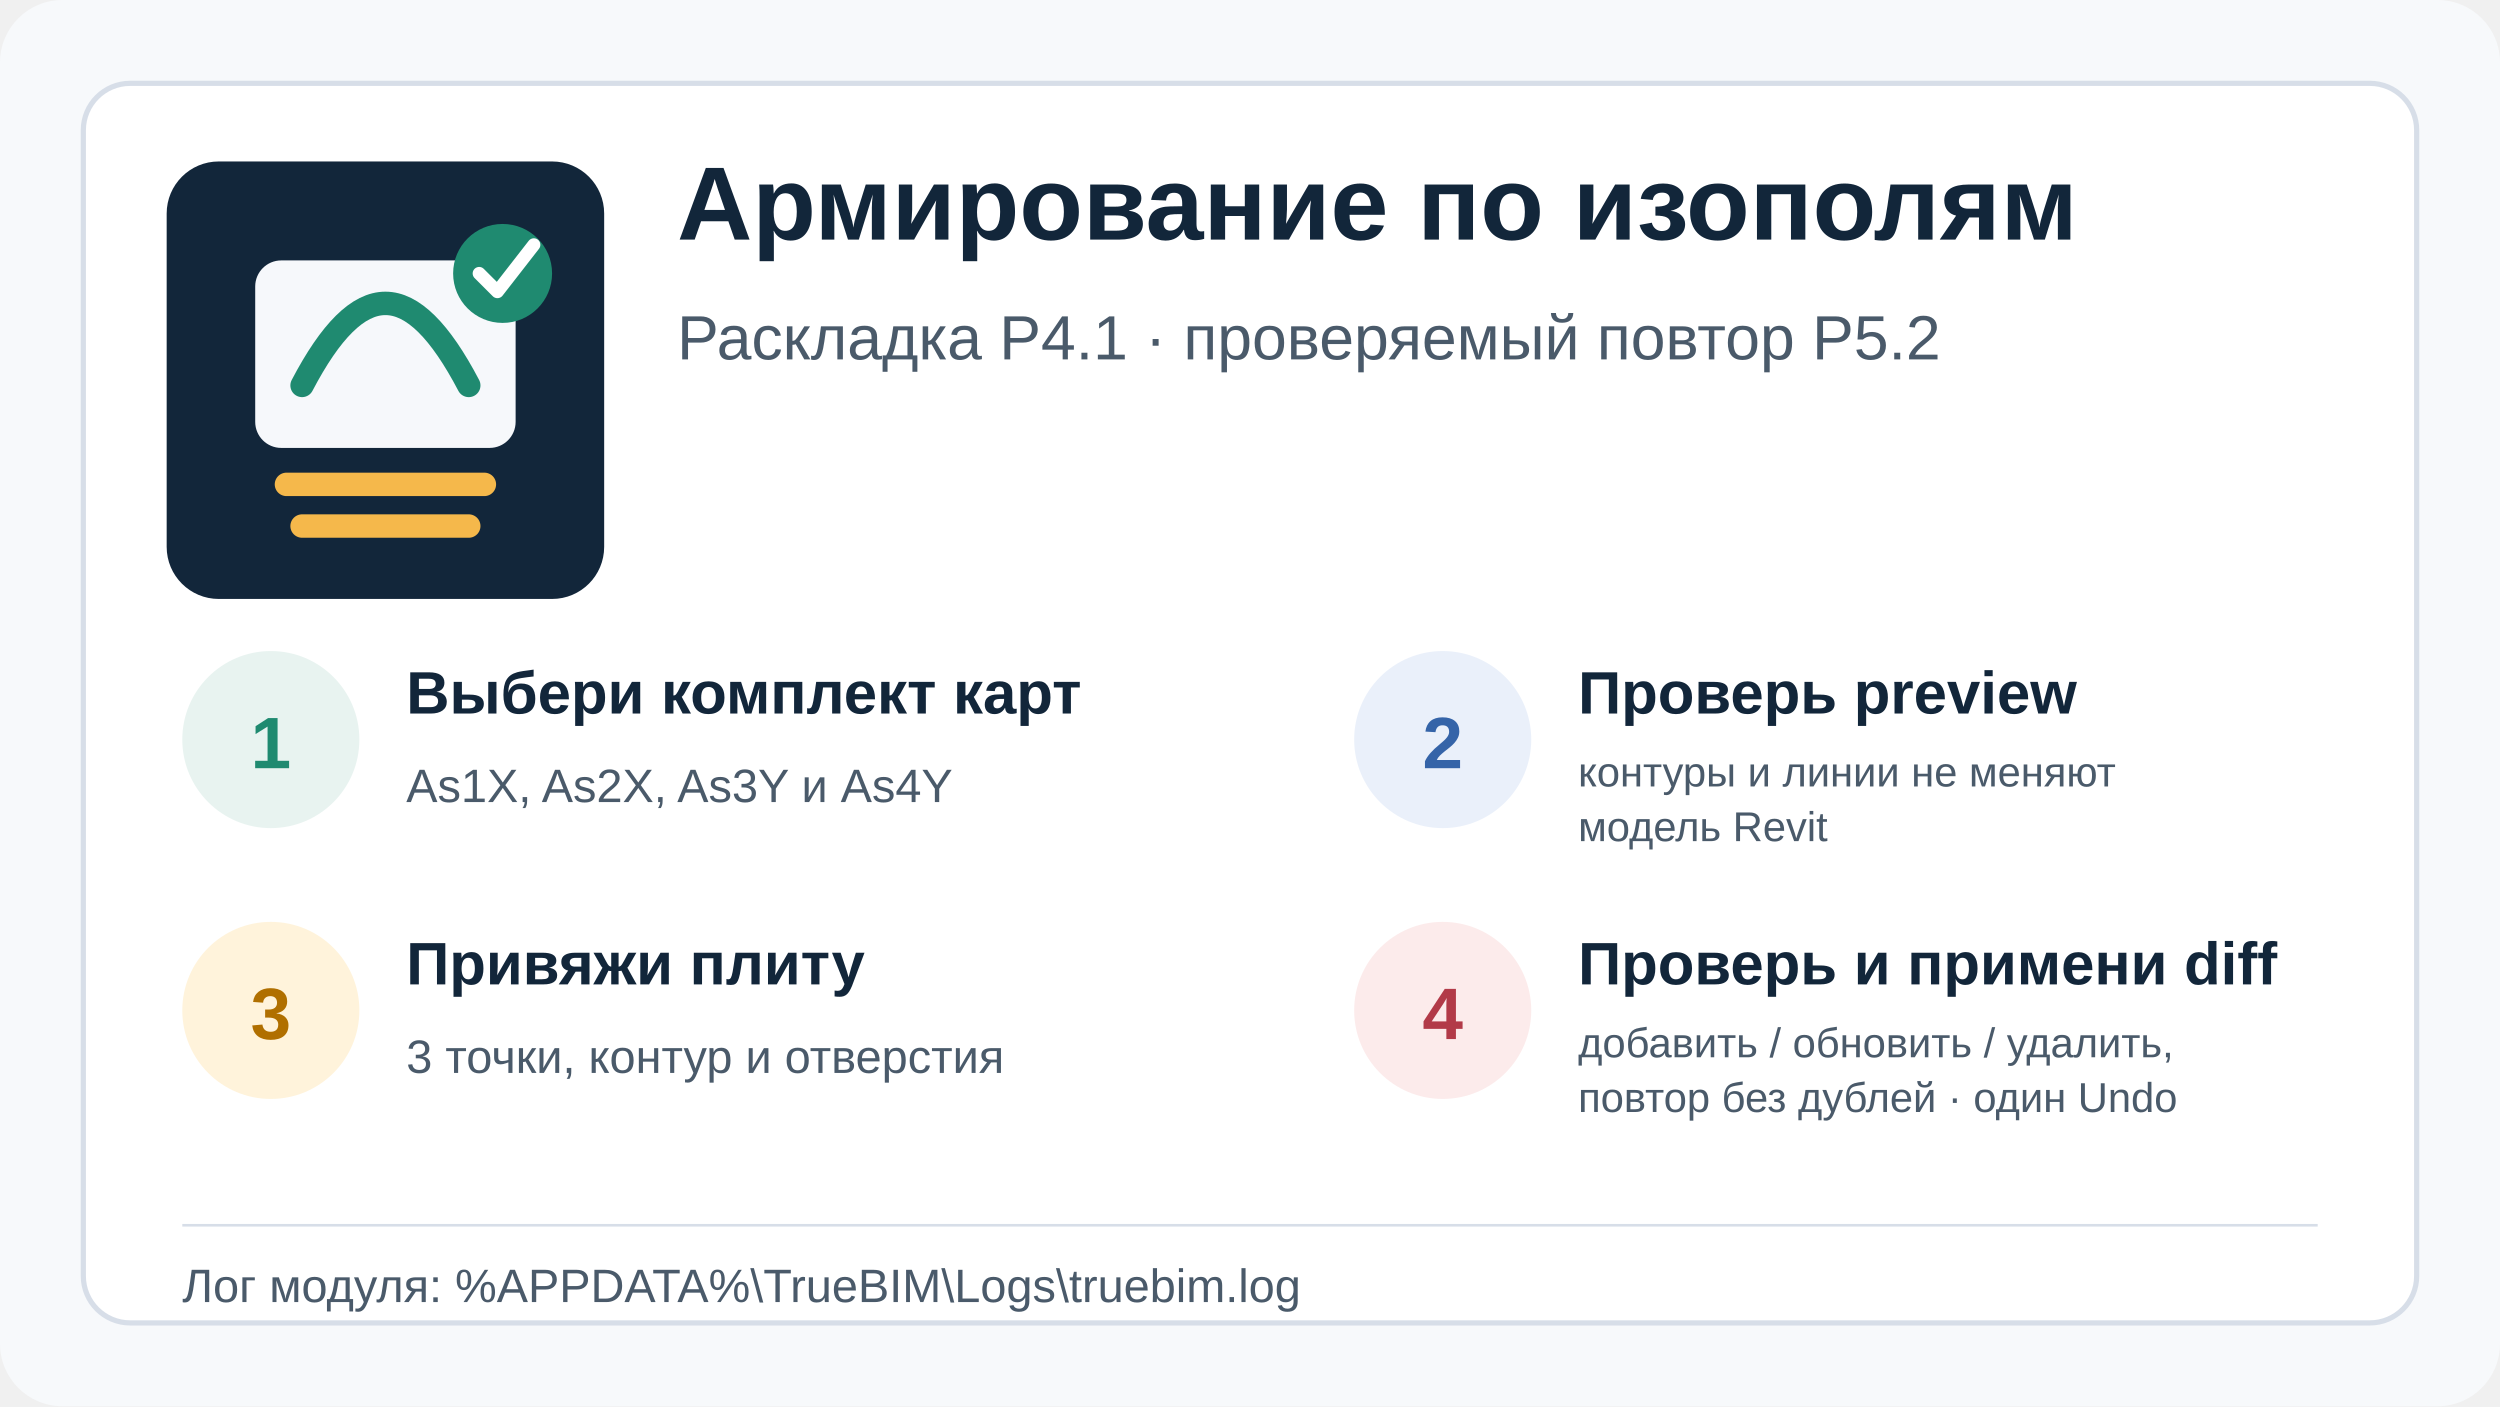
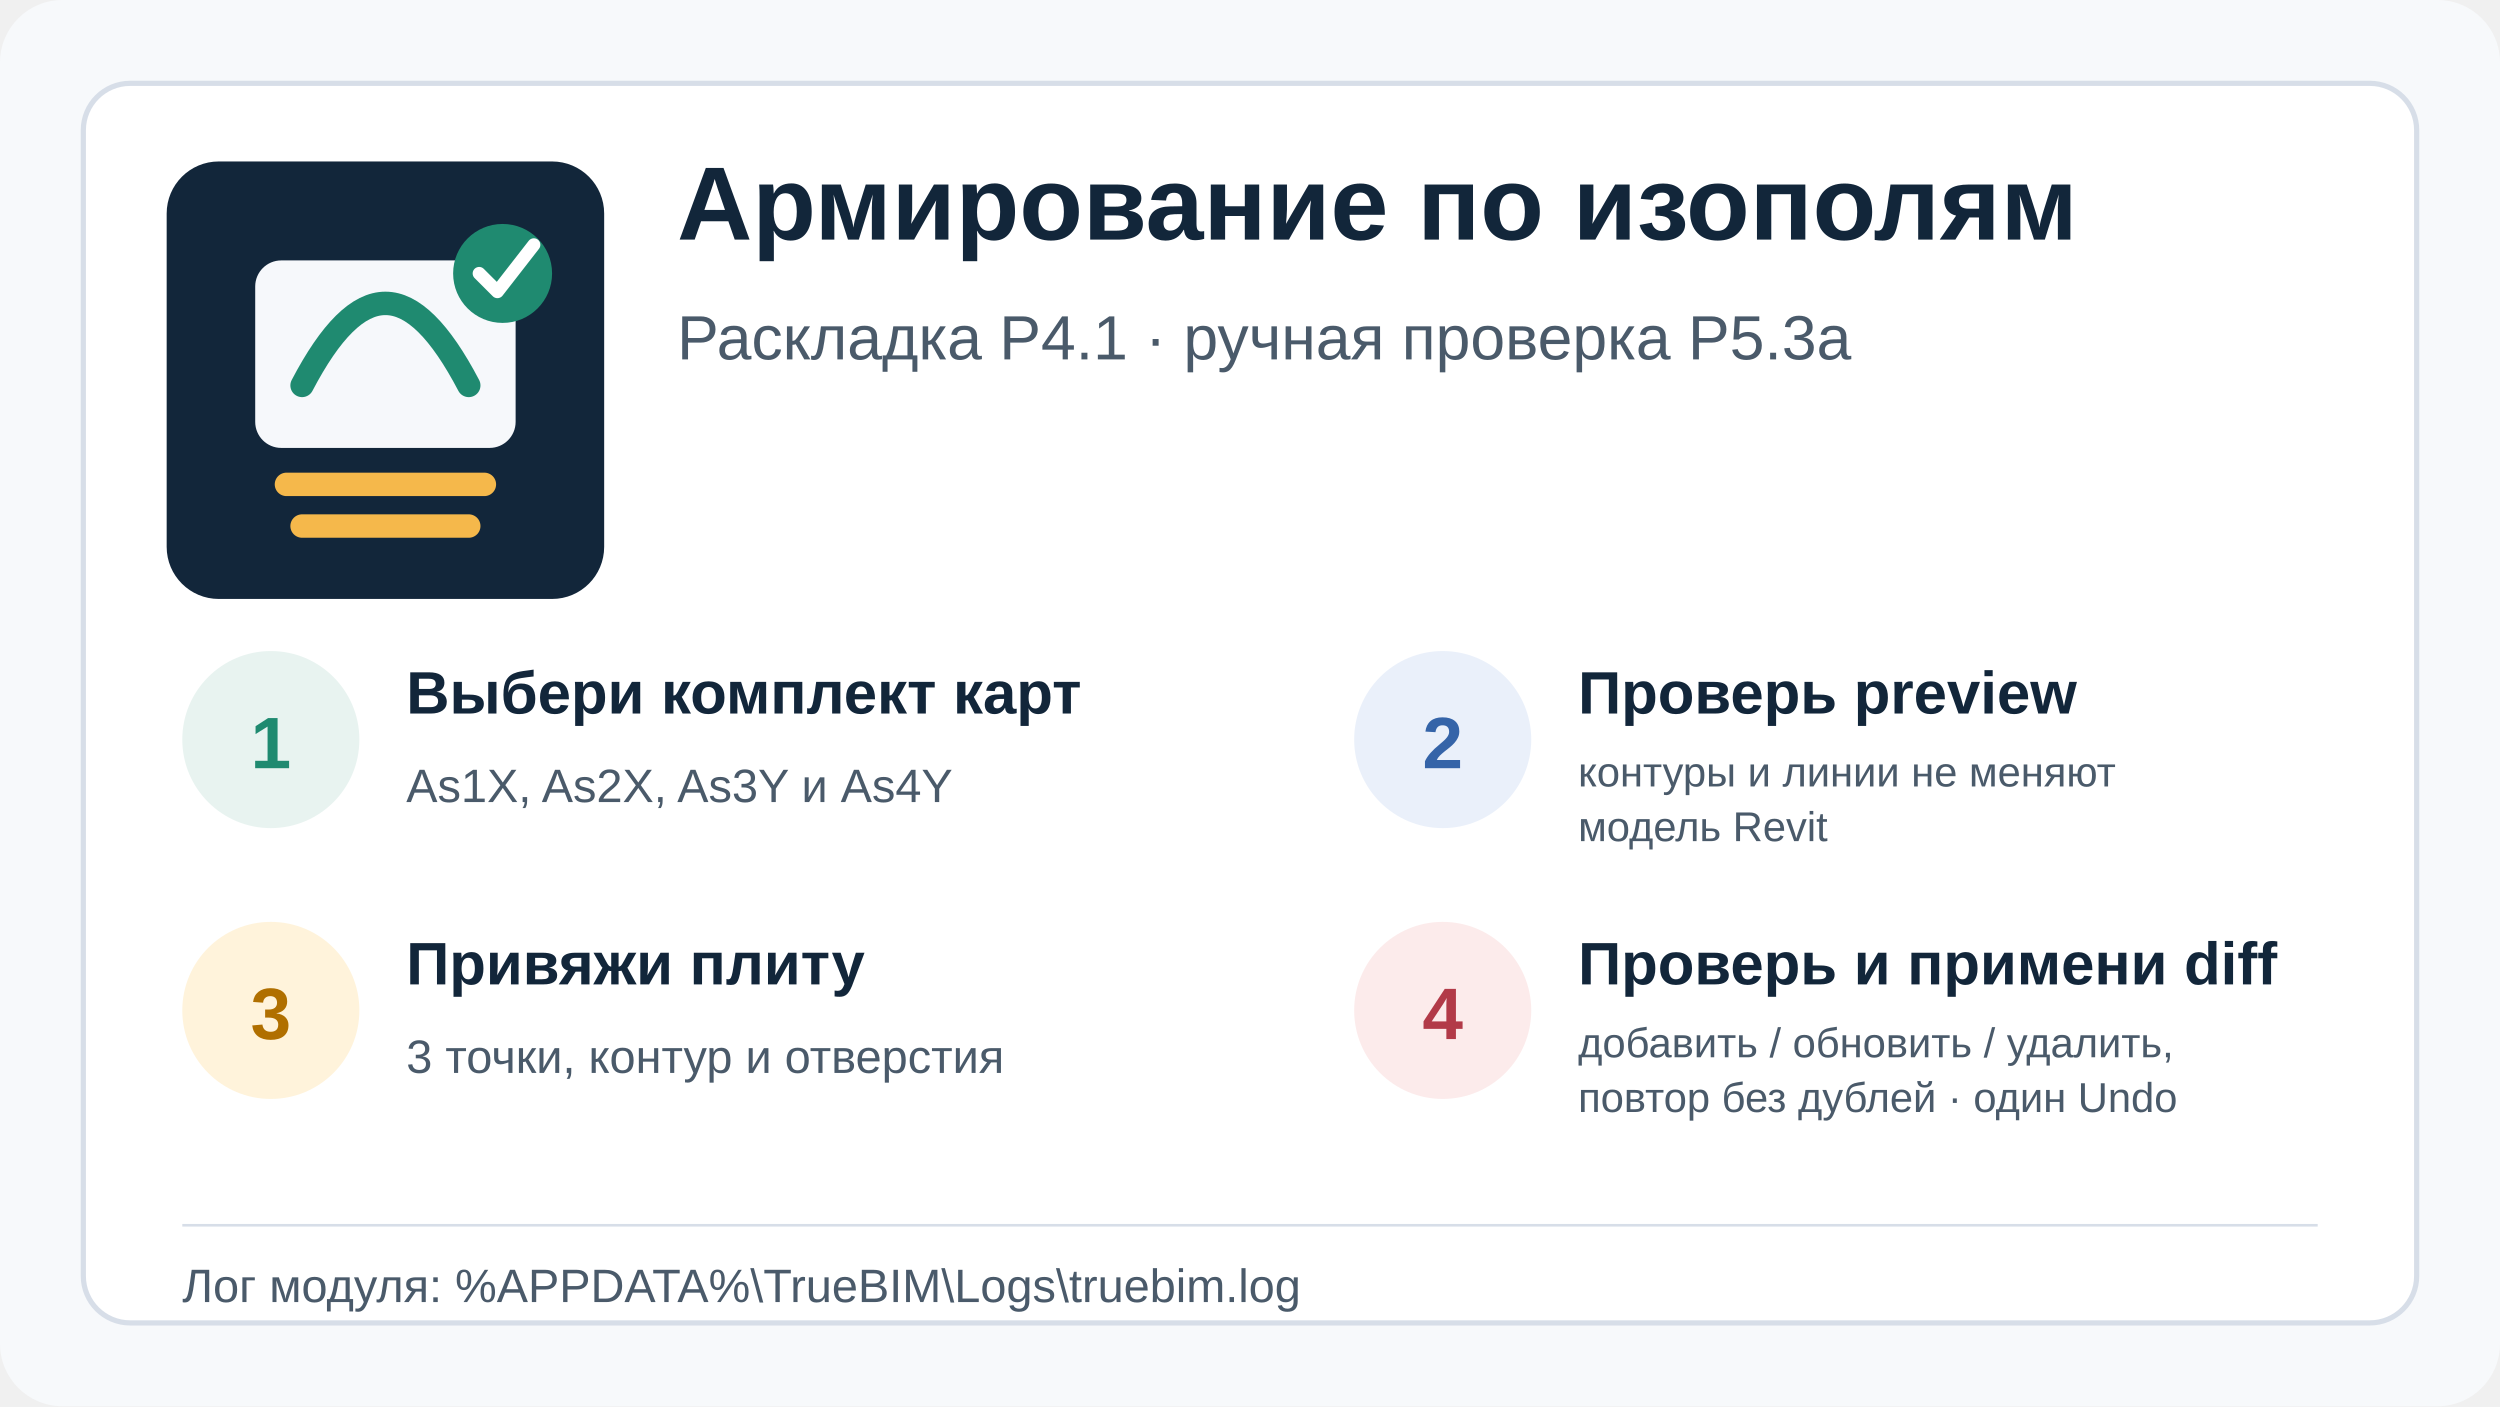
<svg xmlns="http://www.w3.org/2000/svg" width="960" height="540" viewBox="0 0 960 540" role="img" aria-labelledby="title desc">
  <rect width="960" height="540" rx="24" fill="#F7F9FB" />
  <rect x="32" y="32" width="896" height="476" rx="18" fill="#FFFFFF" stroke="#D7DEE8" stroke-width="2" />
  <g transform="translate(64 62)">
    <rect x="0" y="0" width="168" height="168" rx="20" fill="#12263A" />
    <rect x="34" y="38" width="100" height="72" rx="10" fill="#F6F8FB" />
    <path d="M52 86c22-42 42-42 64 0" fill="none" stroke="#1F8A70" stroke-width="9" stroke-linecap="round" />
    <path d="M46 124h76M52 140h64" stroke="#F5B84B" stroke-width="9" stroke-linecap="round" />
    <circle cx="129" cy="43" r="19" fill="#1F8A70" />
    <path d="M120 43l7 7 14-18" fill="none" stroke="#FFFFFF" stroke-width="5" stroke-linecap="round" stroke-linejoin="round" />
  </g>
  <text x="260" y="92" fill="#12263A" font-family="Segoe UI, Arial, sans-serif" font-size="40" font-weight="700">Армирование по изополям</text>
-   <text x="260" y="138" fill="#4A5A6A" font-family="Segoe UI, Arial, sans-serif" font-size="24">Раскладка P4.1 · проверяемый повтор P5.2</text>
+   <text x="260" y="138" fill="#4A5A6A" font-family="Segoe UI, Arial, sans-serif" font-size="24">Раскладка P4.1 · ручная проверка P5.3a</text>
  <g font-family="Segoe UI, Arial, sans-serif">
    <g transform="translate(70 250)">
      <circle cx="34" cy="34" r="34" fill="#E8F3F0" />
      <text x="34" y="45" text-anchor="middle" fill="#1F8A70" font-size="28" font-weight="700">1</text>
      <text x="86" y="24" fill="#12263A" font-size="23" font-weight="700">Выбери комплект карт</text>
      <text x="86" y="58" fill="#4A5A6A" font-size="18">As1X, As2X, As3Y и As4Y</text>
    </g>
    <g transform="translate(520 250)">
      <circle cx="34" cy="34" r="34" fill="#EAF0FA" />
      <text x="34" y="45" text-anchor="middle" fill="#3564A8" font-size="28" font-weight="700">2</text>
      <text x="86" y="24" fill="#12263A" font-size="23" font-weight="700">Проверь preview</text>
      <text x="86" y="52" fill="#4A5A6A" font-size="16">
        <tspan x="86" dy="0">контуры и линии не меняют</tspan>
        <tspan x="86" dy="21">модель Revit</tspan>
      </text>
    </g>
    <g transform="translate(70 354)">
      <circle cx="34" cy="34" r="34" fill="#FFF3DB" />
      <text x="34" y="45" text-anchor="middle" fill="#B06F00" font-size="28" font-weight="700">3</text>
      <text x="86" y="24" fill="#12263A" font-size="23" font-weight="700">Привяжи плиту</text>
      <text x="86" y="58" fill="#4A5A6A" font-size="18">3 точки, контур и отверстия</text>
    </g>
    <g transform="translate(520 354)">
      <circle cx="34" cy="34" r="34" fill="#FCEBEB" />
      <text x="34" y="45" text-anchor="middle" fill="#B23A48" font-size="28" font-weight="700">4</text>
      <text x="86" y="24" fill="#12263A" font-size="23" font-weight="700">Проверь и примени diff</text>
      <text x="86" y="52" fill="#4A5A6A" font-size="16">
        <tspan x="86" dy="0">добавить / обновить / удалить,</tspan>
        <tspan x="86" dy="21">повтор без дублей · один Undo</tspan>
      </text>
    </g>
  </g>
  <rect x="70" y="470" width="820" height="1" fill="#D7DEE8" />
  <text x="70" y="500" fill="#4A5A6A" font-family="Segoe UI, Arial, sans-serif" font-size="18">Лог модуля: %APPDATA%\TrueBIM\Logs\truebim.log</text>
</svg>
